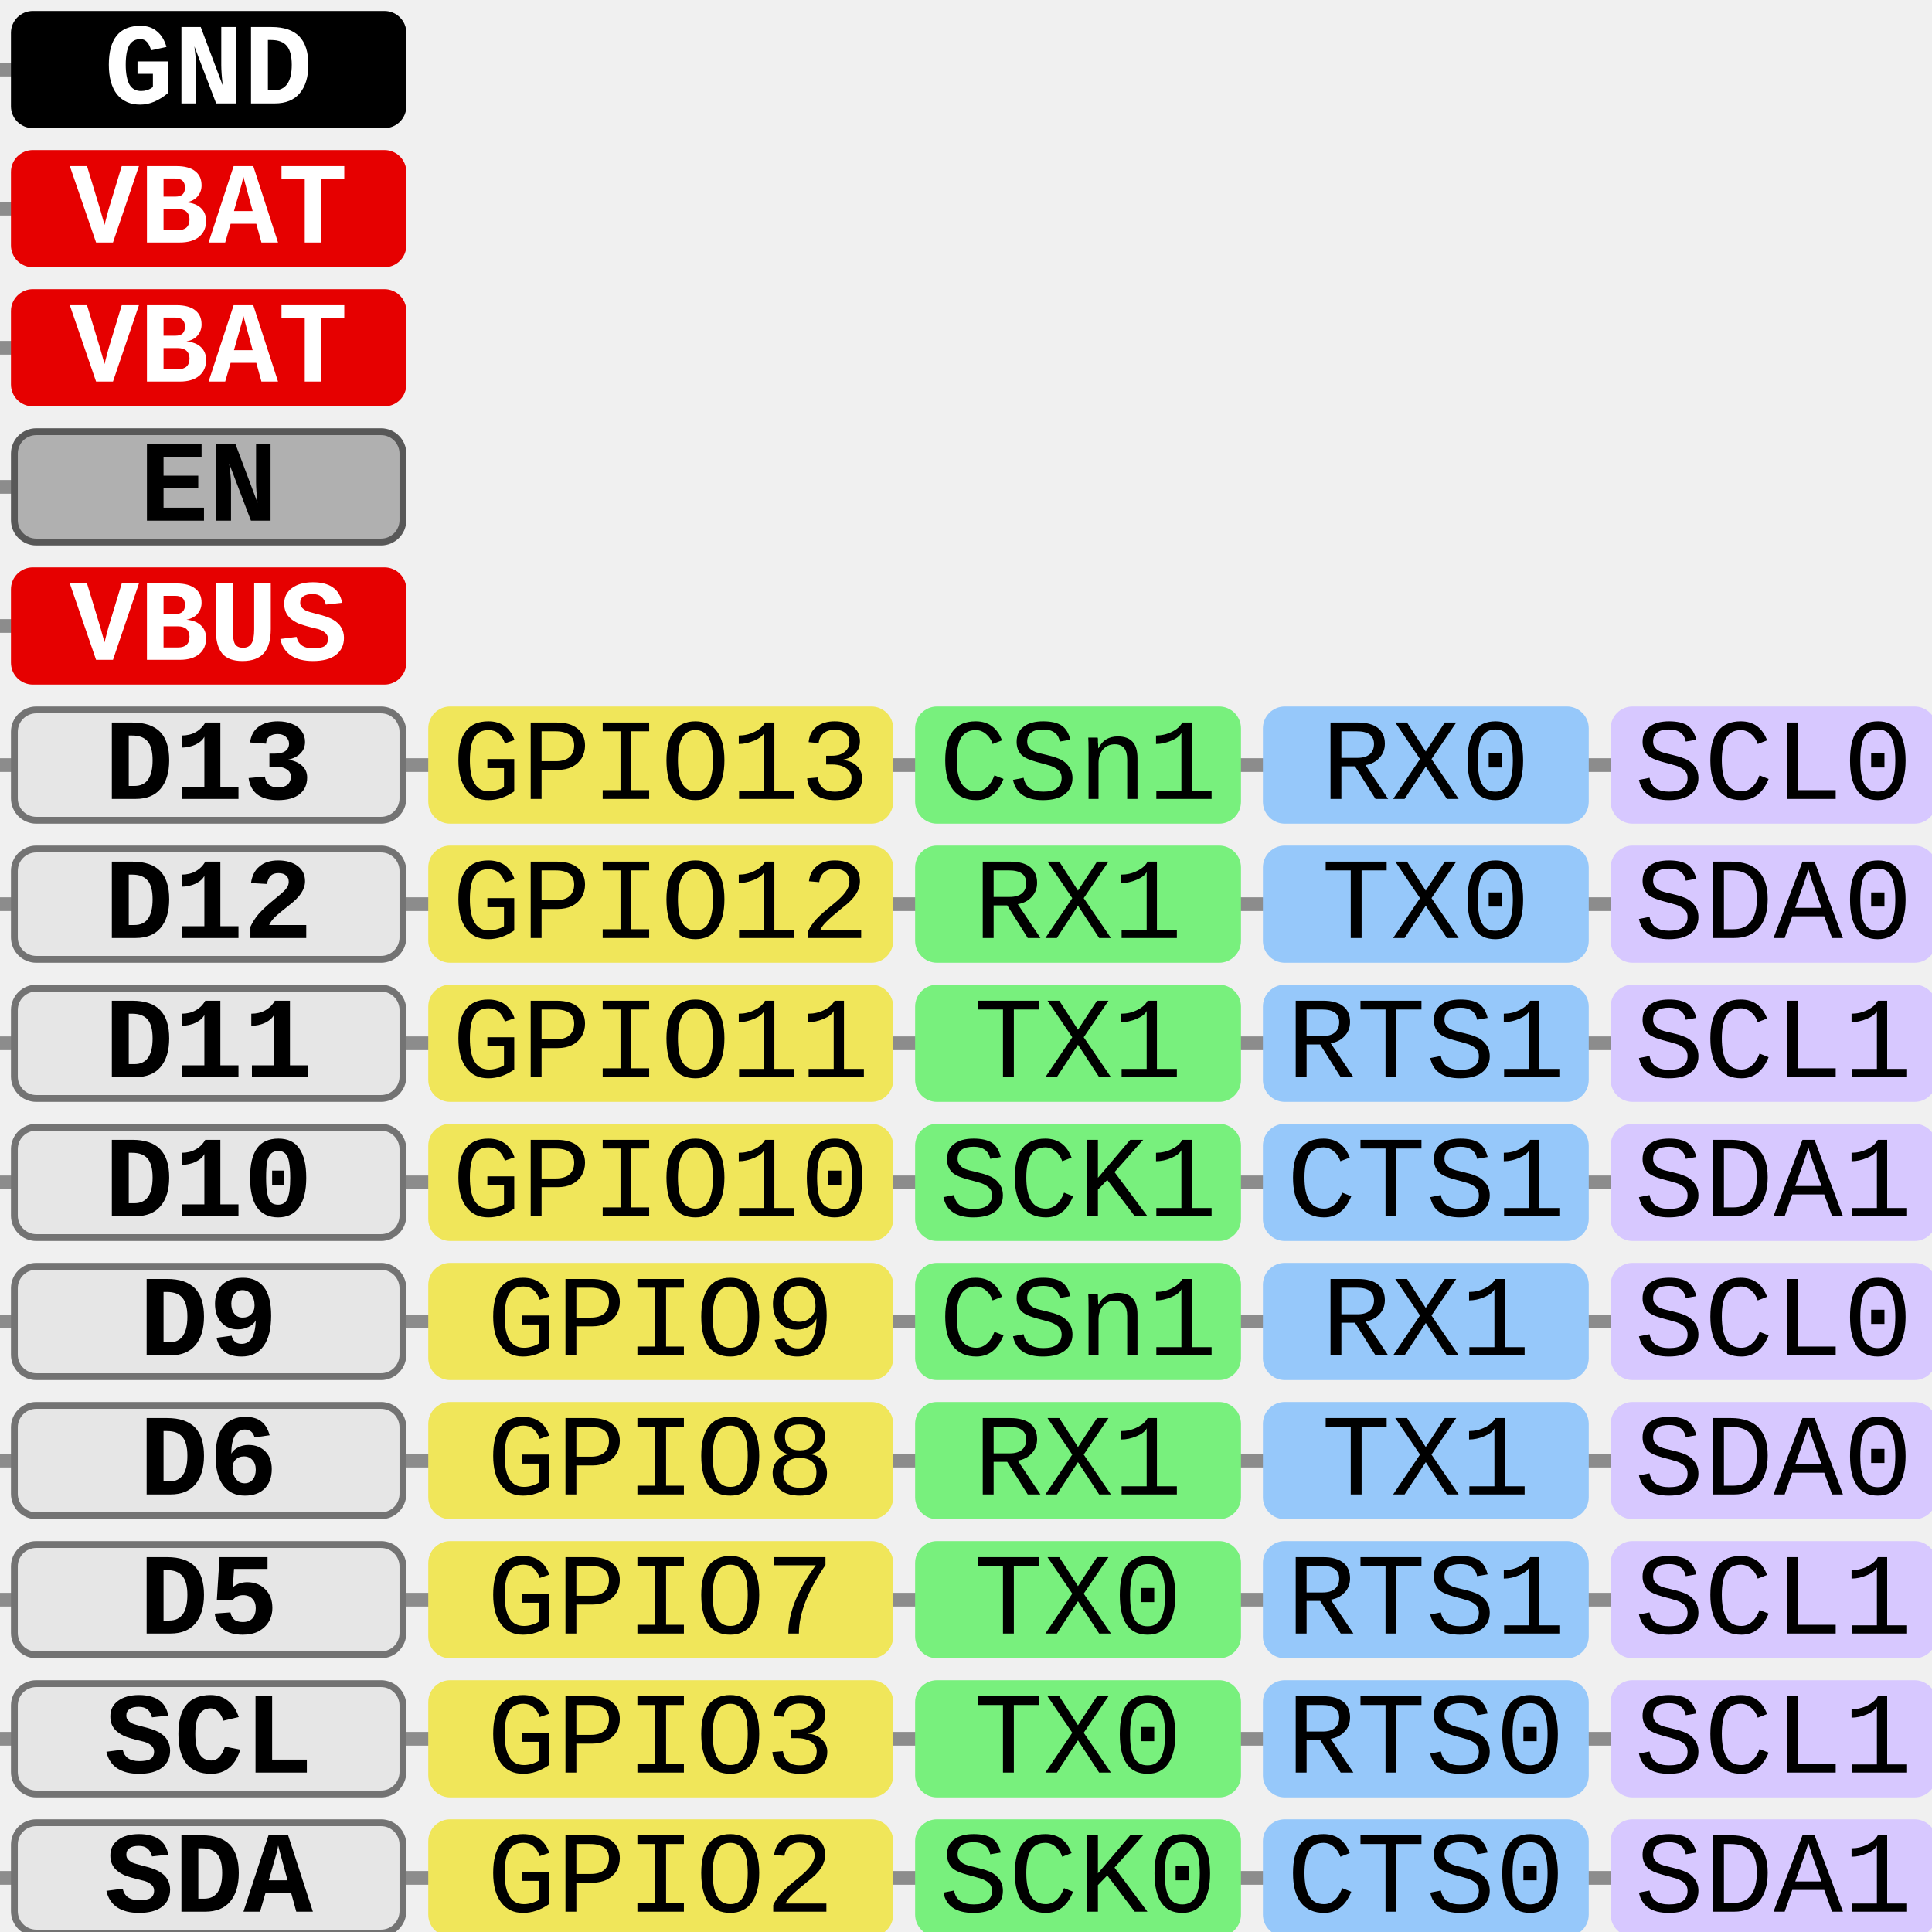
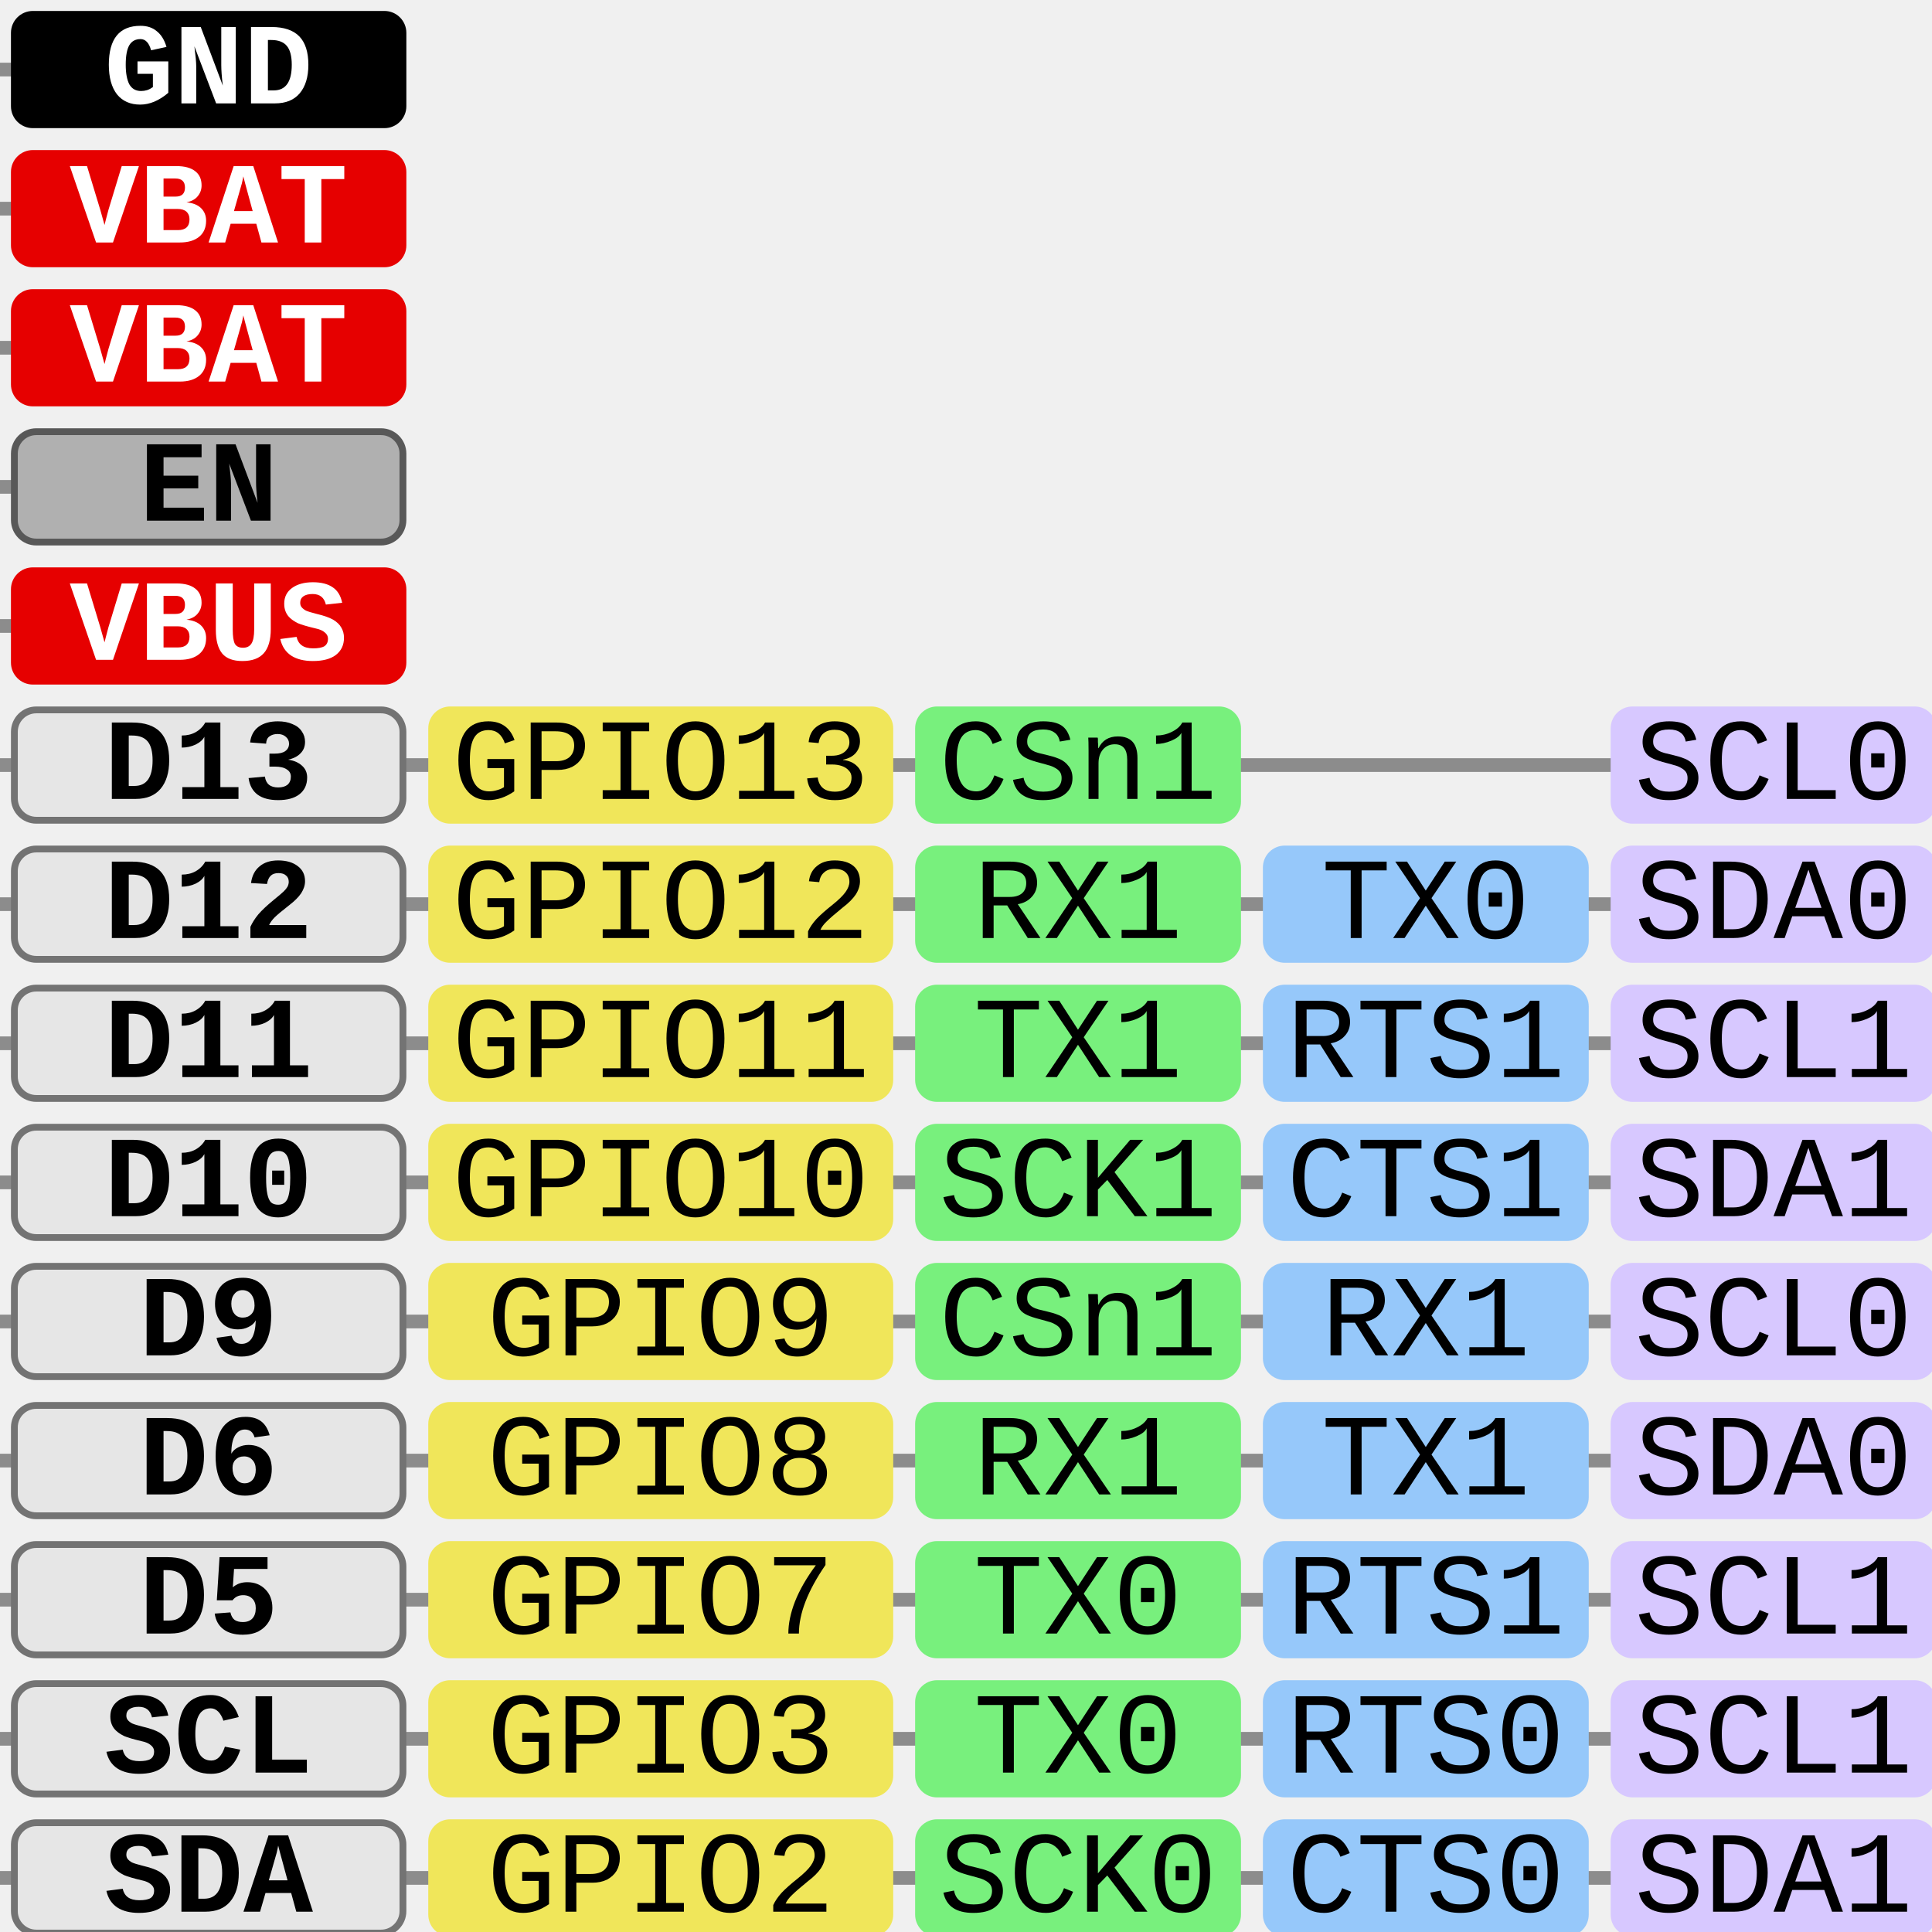
<svg xmlns="http://www.w3.org/2000/svg" baseProfile="tiny" height="100" version="1.2" width="100">
  <defs />
  <line stroke="#8C8C8C" stroke-linecap="round" stroke-width="0.709" x1="-4" x2="10.8" y1="3.6" y2="3.6" />
  <line stroke="#8C8C8C" stroke-linecap="round" stroke-width="0.709" x1="-4" x2="10.8" y1="10.8" y2="10.8" />
  <line stroke="#8C8C8C" stroke-linecap="round" stroke-width="0.709" x1="-4" x2="10.8" y1="18.0" y2="18.0" />
  <line stroke="#8C8C8C" stroke-linecap="round" stroke-width="0.709" x1="-4" x2="10.8" y1="25.2" y2="25.2" />
  <line stroke="#8C8C8C" stroke-linecap="round" stroke-width="0.709" x1="-4" x2="10.8" y1="32.4" y2="32.4" />
-   <line stroke="#8C8C8C" stroke-linecap="round" stroke-width="0.709" x1="-4" x2="111.6" y1="39.6" y2="39.6" />
-   <line stroke="#8C8C8C" stroke-linecap="round" stroke-width="0.709" x1="-4" x2="111.6" y1="46.8" y2="46.8" />
-   <line stroke="#8C8C8C" stroke-linecap="round" stroke-width="0.709" x1="-4" x2="111.6" y1="54.0" y2="54.0" />
-   <line stroke="#8C8C8C" stroke-linecap="round" stroke-width="0.709" x1="-4" x2="111.6" y1="61.2" y2="61.2" />
-   <line stroke="#8C8C8C" stroke-linecap="round" stroke-width="0.709" x1="-4" x2="111.6" y1="68.4" y2="68.4" />
-   <line stroke="#8C8C8C" stroke-linecap="round" stroke-width="0.709" x1="-4" x2="111.6" y1="75.6" y2="75.6" />
-   <line stroke="#8C8C8C" stroke-linecap="round" stroke-width="0.709" x1="-4" x2="111.6" y1="82.8" y2="82.8" />
-   <line stroke="#8C8C8C" stroke-linecap="round" stroke-width="0.709" x1="-4" x2="111.6" y1="90.0" y2="90.0" />
-   <line stroke="#8C8C8C" stroke-linecap="round" stroke-width="0.709" x1="-4" x2="111.6" y1="97.2" y2="97.2" />
+   <line stroke="#8C8C8C" stroke-linecap="round" stroke-width="0.709" x1="-4" x2="109.8" y1="39.6" y2="39.6" />
+   <line stroke="#8C8C8C" stroke-linecap="round" stroke-width="0.709" x1="-4" x2="109.8" y1="46.8" y2="46.8" />
+   <line stroke="#8C8C8C" stroke-linecap="round" stroke-width="0.709" x1="-4" x2="109.8" y1="54.0" y2="54.0" />
+   <line stroke="#8C8C8C" stroke-linecap="round" stroke-width="0.709" x1="-4" x2="109.8" y1="61.2" y2="61.2" />
+   <line stroke="#8C8C8C" stroke-linecap="round" stroke-width="0.709" x1="-4" x2="109.8" y1="68.4" y2="68.4" />
+   <line stroke="#8C8C8C" stroke-linecap="round" stroke-width="0.709" x1="-4" x2="109.8" y1="75.6" y2="75.6" />
+   <line stroke="#8C8C8C" stroke-linecap="round" stroke-width="0.709" x1="-4" x2="109.8" y1="82.8" y2="82.8" />
+   <line stroke="#8C8C8C" stroke-linecap="round" stroke-width="0.709" x1="-4" x2="109.8" y1="90.0" y2="90.0" />
+   <line stroke="#8C8C8C" stroke-linecap="round" stroke-width="0.709" x1="-4" x2="109.8" y1="97.2" y2="97.2" />
  <line stroke="#8C8C8C" stroke-linecap="round" stroke-width="0.709" x1="25.6" x2="10.8" y1="111.6" y2="111.6" />
  <line stroke="#8C8C8C" stroke-linecap="round" stroke-width="0.709" x1="25.6" x2="10.8" y1="118.8" y2="118.8" />
  <line stroke="#8C8C8C" stroke-linecap="round" stroke-width="0.709" x1="25.6" x2="10.8" y1="126.0" y2="126.0" />
  <line stroke="#8C8C8C" stroke-linecap="round" stroke-width="0.709" x1="25.6" x2="10.8" y1="133.2" y2="133.2" />
  <line stroke="#8C8C8C" stroke-linecap="round" stroke-width="0.709" x1="25.6" x2="-109.8" y1="140.4" y2="140.4" />
-   <line stroke="#8C8C8C" stroke-linecap="round" stroke-width="0.709" x1="25.6" x2="-109.8" y1="147.6" y2="147.6" />
+   <line stroke="#8C8C8C" stroke-linecap="round" stroke-width="0.709" x1="25.6" x2="-91.8" y1="147.6" y2="147.6" />
  <line stroke="#8C8C8C" stroke-linecap="round" stroke-width="0.709" x1="25.6" x2="-109.8" y1="154.8" y2="154.8" />
  <line stroke="#8C8C8C" stroke-linecap="round" stroke-width="0.709" x1="25.6" x2="-109.8" y1="162.0" y2="162.0" />
-   <line stroke="#8C8C8C" stroke-linecap="round" stroke-width="0.709" x1="25.6" x2="-90.0" y1="169.2" y2="169.2" />
-   <line stroke="#8C8C8C" stroke-linecap="round" stroke-width="0.709" x1="25.6" x2="-90.0" y1="176.4" y2="176.4" />
-   <line stroke="#8C8C8C" stroke-linecap="round" stroke-width="0.709" x1="25.6" x2="-90.0" y1="183.6" y2="183.6" />
-   <line stroke="#8C8C8C" stroke-linecap="round" stroke-width="0.709" x1="25.6" x2="-90.0" y1="190.8" y2="190.8" />
-   <line stroke="#8C8C8C" stroke-linecap="round" stroke-width="0.709" x1="25.6" x2="-90.0" y1="198.0" y2="198.0" />
-   <line stroke="#8C8C8C" stroke-linecap="round" stroke-width="0.709" x1="25.6" x2="-90.0" y1="205.2" y2="205.2" />
-   <line stroke="#8C8C8C" stroke-linecap="round" stroke-width="0.709" x1="25.6" x2="-90.0" y1="212.4" y2="212.4" />
-   <line stroke="#8C8C8C" stroke-linecap="round" stroke-width="0.709" x1="25.6" x2="-90.0" y1="219.6" y2="219.6" />
+   <line stroke="#8C8C8C" stroke-linecap="round" stroke-width="0.709" x1="25.6" x2="-91.8" y1="169.2" y2="169.2" />
+   <line stroke="#8C8C8C" stroke-linecap="round" stroke-width="0.709" x1="25.6" x2="-91.8" y1="176.4" y2="176.4" />
+   <line stroke="#8C8C8C" stroke-linecap="round" stroke-width="0.709" x1="25.6" x2="-91.8" y1="183.6" y2="183.6" />
+   <line stroke="#8C8C8C" stroke-linecap="round" stroke-width="0.709" x1="25.6" x2="-91.8" y1="190.8" y2="190.8" />
+   <line stroke="#8C8C8C" stroke-linecap="round" stroke-width="0.709" x1="25.6" x2="-91.8" y1="198.0" y2="198.0" />
+   <line stroke="#8C8C8C" stroke-linecap="round" stroke-width="0.709" x1="25.6" x2="-91.8" y1="205.2" y2="205.2" />
+   <line stroke="#8C8C8C" stroke-linecap="round" stroke-width="0.709" x1="25.6" x2="-91.8" y1="212.4" y2="212.4" />
+   <line stroke="#8C8C8C" stroke-linecap="round" stroke-width="0.709" x1="25.6" x2="-91.8" y1="219.6" y2="219.6" />
  <line stroke="#8C8C8C" stroke-linecap="round" stroke-width="0.709" x1="-4" x2="10.8" y1="248.4" y2="248.4" />
-   <line stroke="#8C8C8C" stroke-linecap="round" stroke-width="0.709" x1="-4" x2="111.6" y1="255.6" y2="255.6" />
-   <line stroke="#8C8C8C" stroke-linecap="round" stroke-width="0.709" x1="-4" x2="111.6" y1="262.8" y2="262.8" />
+   <line stroke="#8C8C8C" stroke-linecap="round" stroke-width="0.709" x1="-4" x2="109.8" y1="255.6" y2="255.6" />
+   <line stroke="#8C8C8C" stroke-linecap="round" stroke-width="0.709" x1="-4" x2="109.8" y1="262.8" y2="262.8" />
  <line stroke="#8C8C8C" stroke-linecap="round" stroke-width="0.709" x1="-4" x2="10.8" y1="270.0" y2="270.0" />
  <rect fill="#000000" height="6.066" rx="1.134" ry="1.134" width="20.466" x="0.567" y="0.567" />
  <text fill="white" font-family="Courier New" font-size="6" font-weight="bold" text-anchor="middle" x="10.8" y="5.35">GND</text>
  <rect fill="#E60000" height="6.066" rx="1.134" ry="1.134" width="20.466" x="0.567" y="7.767" />
  <text fill="white" font-family="Courier New" font-size="6" font-weight="bold" text-anchor="middle" x="10.8" y="12.55">VBAT</text>
  <rect fill="#E60000" height="6.066" rx="1.134" ry="1.134" width="20.466" x="0.567" y="14.967" />
  <text fill="white" font-family="Courier New" font-size="6" font-weight="bold" text-anchor="middle" x="10.8" y="19.75">VBAT</text>
  <rect fill="#B0B0B0" height="5.712" rx="1.134" ry="1.134" stroke="#585858" stroke-width="0.354" width="20.112" x="0.744" y="22.344" />
  <text fill="black" font-family="Courier New" font-size="6" font-weight="bold" text-anchor="middle" x="10.8" y="26.95">EN</text>
  <rect fill="#E60000" height="6.066" rx="1.134" ry="1.134" width="20.466" x="0.567" y="29.367" />
  <text fill="white" font-family="Courier New" font-size="6" font-weight="bold" text-anchor="middle" x="10.8" y="34.15">VBUS</text>
  <rect fill="#E6E6E6" height="5.712" rx="1.134" ry="1.134" stroke="#737373" stroke-width="0.354" width="20.112" x="0.744" y="36.744" />
  <text fill="black" font-family="Courier New" font-size="6" font-weight="bold" text-anchor="middle" x="10.8" y="41.35">D13</text>
  <rect fill="#F0E65A" height="6.066" rx="1.134" ry="1.134" width="24.066" x="22.167" y="36.567" />
  <text fill="black" font-family="Courier New" font-size="6" font-weight="normal" text-anchor="middle" x="34.2" y="41.35">GPIO13</text>
  <rect fill="#78F07D" height="6.066" rx="1.134" ry="1.134" width="16.866" x="47.367" y="36.567" />
  <text fill="black" font-family="Courier New" font-size="6" font-weight="normal" text-anchor="middle" x="55.8" y="41.35">CSn1</text>
-   <rect fill="#96C8FA" height="6.066" rx="1.134" ry="1.134" width="16.866" x="65.367" y="36.567" />
-   <text fill="black" font-family="Courier New" font-size="6" font-weight="normal" text-anchor="middle" x="73.8" y="41.35">RX0</text>
  <rect fill="#D7C8FF" height="6.066" rx="1.134" ry="1.134" width="16.866" x="83.367" y="36.567" />
  <text fill="black" font-family="Courier New" font-size="6" font-weight="normal" text-anchor="middle" x="91.8" y="41.35">SCL0</text>
  <rect fill="#FAB4BE" height="6.066" rx="1.134" ry="1.134" width="20.466" x="101.367" y="36.567" />
  <text fill="black" font-family="Courier New" font-size="6" font-weight="normal" text-anchor="middle" x="111.6" y="41.35">PWM6B</text>
  <rect fill="#E6E6E6" height="5.712" rx="1.134" ry="1.134" stroke="#737373" stroke-width="0.354" width="20.112" x="0.744" y="43.944" />
  <text fill="black" font-family="Courier New" font-size="6" font-weight="bold" text-anchor="middle" x="10.8" y="48.55">D12</text>
  <rect fill="#F0E65A" height="6.066" rx="1.134" ry="1.134" width="24.066" x="22.167" y="43.767" />
  <text fill="black" font-family="Courier New" font-size="6" font-weight="normal" text-anchor="middle" x="34.2" y="48.55">GPIO12</text>
  <rect fill="#78F07D" height="6.066" rx="1.134" ry="1.134" width="16.866" x="47.367" y="43.767" />
  <text fill="black" font-family="Courier New" font-size="6" font-weight="normal" text-anchor="middle" x="55.8" y="48.55">RX1</text>
  <rect fill="#96C8FA" height="6.066" rx="1.134" ry="1.134" width="16.866" x="65.367" y="43.767" />
  <text fill="black" font-family="Courier New" font-size="6" font-weight="normal" text-anchor="middle" x="73.8" y="48.55">TX0</text>
  <rect fill="#D7C8FF" height="6.066" rx="1.134" ry="1.134" width="16.866" x="83.367" y="43.767" />
  <text fill="black" font-family="Courier New" font-size="6" font-weight="normal" text-anchor="middle" x="91.8" y="48.55">SDA0</text>
  <rect fill="#FAB4BE" height="6.066" rx="1.134" ry="1.134" width="20.466" x="101.367" y="43.767" />
  <text fill="black" font-family="Courier New" font-size="6" font-weight="normal" text-anchor="middle" x="111.6" y="48.55">PWM6A</text>
  <rect fill="#E6E6E6" height="5.712" rx="1.134" ry="1.134" stroke="#737373" stroke-width="0.354" width="20.112" x="0.744" y="51.144" />
  <text fill="black" font-family="Courier New" font-size="6" font-weight="bold" text-anchor="middle" x="10.8" y="55.75">D11</text>
  <rect fill="#F0E65A" height="6.066" rx="1.134" ry="1.134" width="24.066" x="22.167" y="50.967" />
  <text fill="black" font-family="Courier New" font-size="6" font-weight="normal" text-anchor="middle" x="34.2" y="55.75">GPIO11</text>
  <rect fill="#78F07D" height="6.066" rx="1.134" ry="1.134" width="16.866" x="47.367" y="50.967" />
  <text fill="black" font-family="Courier New" font-size="6" font-weight="normal" text-anchor="middle" x="55.8" y="55.75">TX1</text>
  <rect fill="#96C8FA" height="6.066" rx="1.134" ry="1.134" width="16.866" x="65.367" y="50.967" />
  <text fill="black" font-family="Courier New" font-size="6" font-weight="normal" text-anchor="middle" x="73.8" y="55.75">RTS1</text>
  <rect fill="#D7C8FF" height="6.066" rx="1.134" ry="1.134" width="16.866" x="83.367" y="50.967" />
  <text fill="black" font-family="Courier New" font-size="6" font-weight="normal" text-anchor="middle" x="91.8" y="55.75">SCL1</text>
  <rect fill="#FAB4BE" height="6.066" rx="1.134" ry="1.134" width="20.466" x="101.367" y="50.967" />
  <text fill="black" font-family="Courier New" font-size="6" font-weight="normal" text-anchor="middle" x="111.6" y="55.75">PWM5B</text>
  <rect fill="#E6E6E6" height="5.712" rx="1.134" ry="1.134" stroke="#737373" stroke-width="0.354" width="20.112" x="0.744" y="58.344" />
  <text fill="black" font-family="Courier New" font-size="6" font-weight="bold" text-anchor="middle" x="10.8" y="62.95">D10</text>
  <rect fill="#F0E65A" height="6.066" rx="1.134" ry="1.134" width="24.066" x="22.167" y="58.167" />
  <text fill="black" font-family="Courier New" font-size="6" font-weight="normal" text-anchor="middle" x="34.2" y="62.95">GPIO10</text>
  <rect fill="#78F07D" height="6.066" rx="1.134" ry="1.134" width="16.866" x="47.367" y="58.167" />
  <text fill="black" font-family="Courier New" font-size="6" font-weight="normal" text-anchor="middle" x="55.8" y="62.95">SCK1</text>
  <rect fill="#96C8FA" height="6.066" rx="1.134" ry="1.134" width="16.866" x="65.367" y="58.167" />
  <text fill="black" font-family="Courier New" font-size="6" font-weight="normal" text-anchor="middle" x="73.8" y="62.95">CTS1</text>
  <rect fill="#D7C8FF" height="6.066" rx="1.134" ry="1.134" width="16.866" x="83.367" y="58.167" />
  <text fill="black" font-family="Courier New" font-size="6" font-weight="normal" text-anchor="middle" x="91.8" y="62.95">SDA1</text>
  <rect fill="#FAB4BE" height="6.066" rx="1.134" ry="1.134" width="20.466" x="101.367" y="58.167" />
  <text fill="black" font-family="Courier New" font-size="6" font-weight="normal" text-anchor="middle" x="111.6" y="62.95">PWM5A</text>
  <rect fill="#E6E6E6" height="5.712" rx="1.134" ry="1.134" stroke="#737373" stroke-width="0.354" width="20.112" x="0.744" y="65.544" />
  <text fill="black" font-family="Courier New" font-size="6" font-weight="bold" text-anchor="middle" x="10.8" y="70.15">D9</text>
  <rect fill="#F0E65A" height="6.066" rx="1.134" ry="1.134" width="24.066" x="22.167" y="65.367" />
  <text fill="black" font-family="Courier New" font-size="6" font-weight="normal" text-anchor="middle" x="34.2" y="70.15">GPIO9</text>
  <rect fill="#78F07D" height="6.066" rx="1.134" ry="1.134" width="16.866" x="47.367" y="65.367" />
  <text fill="black" font-family="Courier New" font-size="6" font-weight="normal" text-anchor="middle" x="55.8" y="70.15">CSn1</text>
  <rect fill="#96C8FA" height="6.066" rx="1.134" ry="1.134" width="16.866" x="65.367" y="65.367" />
  <text fill="black" font-family="Courier New" font-size="6" font-weight="normal" text-anchor="middle" x="73.8" y="70.15">RX1</text>
  <rect fill="#D7C8FF" height="6.066" rx="1.134" ry="1.134" width="16.866" x="83.367" y="65.367" />
  <text fill="black" font-family="Courier New" font-size="6" font-weight="normal" text-anchor="middle" x="91.8" y="70.15">SCL0</text>
  <rect fill="#FAB4BE" height="6.066" rx="1.134" ry="1.134" width="20.466" x="101.367" y="65.367" />
  <text fill="black" font-family="Courier New" font-size="6" font-weight="normal" text-anchor="middle" x="111.6" y="70.15">PWM4B</text>
  <rect fill="#E6E6E6" height="5.712" rx="1.134" ry="1.134" stroke="#737373" stroke-width="0.354" width="20.112" x="0.744" y="72.744" />
  <text fill="black" font-family="Courier New" font-size="6" font-weight="bold" text-anchor="middle" x="10.8" y="77.35">D6</text>
  <rect fill="#F0E65A" height="6.066" rx="1.134" ry="1.134" width="24.066" x="22.167" y="72.567" />
  <text fill="black" font-family="Courier New" font-size="6" font-weight="normal" text-anchor="middle" x="34.2" y="77.35">GPIO8</text>
  <rect fill="#78F07D" height="6.066" rx="1.134" ry="1.134" width="16.866" x="47.367" y="72.567" />
  <text fill="black" font-family="Courier New" font-size="6" font-weight="normal" text-anchor="middle" x="55.8" y="77.35">RX1</text>
  <rect fill="#96C8FA" height="6.066" rx="1.134" ry="1.134" width="16.866" x="65.367" y="72.567" />
  <text fill="black" font-family="Courier New" font-size="6" font-weight="normal" text-anchor="middle" x="73.8" y="77.35">TX1</text>
  <rect fill="#D7C8FF" height="6.066" rx="1.134" ry="1.134" width="16.866" x="83.367" y="72.567" />
  <text fill="black" font-family="Courier New" font-size="6" font-weight="normal" text-anchor="middle" x="91.8" y="77.35">SDA0</text>
  <rect fill="#FAB4BE" height="6.066" rx="1.134" ry="1.134" width="20.466" x="101.367" y="72.567" />
  <text fill="black" font-family="Courier New" font-size="6" font-weight="normal" text-anchor="middle" x="111.6" y="77.35">PWM4A</text>
  <rect fill="#E6E6E6" height="5.712" rx="1.134" ry="1.134" stroke="#737373" stroke-width="0.354" width="20.112" x="0.744" y="79.944" />
  <text fill="black" font-family="Courier New" font-size="6" font-weight="bold" text-anchor="middle" x="10.8" y="84.55">D5</text>
  <rect fill="#F0E65A" height="6.066" rx="1.134" ry="1.134" width="24.066" x="22.167" y="79.767" />
  <text fill="black" font-family="Courier New" font-size="6" font-weight="normal" text-anchor="middle" x="34.2" y="84.55">GPIO7</text>
  <rect fill="#78F07D" height="6.066" rx="1.134" ry="1.134" width="16.866" x="47.367" y="79.767" />
  <text fill="black" font-family="Courier New" font-size="6" font-weight="normal" text-anchor="middle" x="55.8" y="84.55">TX0</text>
  <rect fill="#96C8FA" height="6.066" rx="1.134" ry="1.134" width="16.866" x="65.367" y="79.767" />
  <text fill="black" font-family="Courier New" font-size="6" font-weight="normal" text-anchor="middle" x="73.8" y="84.55">RTS1</text>
  <rect fill="#D7C8FF" height="6.066" rx="1.134" ry="1.134" width="16.866" x="83.367" y="79.767" />
  <text fill="black" font-family="Courier New" font-size="6" font-weight="normal" text-anchor="middle" x="91.8" y="84.55">SCL1</text>
  <rect fill="#FAB4BE" height="6.066" rx="1.134" ry="1.134" width="20.466" x="101.367" y="79.767" />
  <text fill="black" font-family="Courier New" font-size="6" font-weight="normal" text-anchor="middle" x="111.6" y="84.55">PWM3B</text>
  <rect fill="#E6E6E6" height="5.712" rx="1.134" ry="1.134" stroke="#737373" stroke-width="0.354" width="20.112" x="0.744" y="87.144" />
  <text fill="black" font-family="Courier New" font-size="6" font-weight="bold" text-anchor="middle" x="10.8" y="91.75">SCL</text>
  <rect fill="#F0E65A" height="6.066" rx="1.134" ry="1.134" width="24.066" x="22.167" y="86.967" />
  <text fill="black" font-family="Courier New" font-size="6" font-weight="normal" text-anchor="middle" x="34.2" y="91.75">GPIO3</text>
  <rect fill="#78F07D" height="6.066" rx="1.134" ry="1.134" width="16.866" x="47.367" y="86.967" />
  <text fill="black" font-family="Courier New" font-size="6" font-weight="normal" text-anchor="middle" x="55.8" y="91.75">TX0</text>
  <rect fill="#96C8FA" height="6.066" rx="1.134" ry="1.134" width="16.866" x="65.367" y="86.967" />
  <text fill="black" font-family="Courier New" font-size="6" font-weight="normal" text-anchor="middle" x="73.8" y="91.75">RTS0</text>
  <rect fill="#D7C8FF" height="6.066" rx="1.134" ry="1.134" width="16.866" x="83.367" y="86.967" />
  <text fill="black" font-family="Courier New" font-size="6" font-weight="normal" text-anchor="middle" x="91.8" y="91.75">SCL1</text>
  <rect fill="#FAB4BE" height="6.066" rx="1.134" ry="1.134" width="20.466" x="101.367" y="86.967" />
  <text fill="black" font-family="Courier New" font-size="6" font-weight="normal" text-anchor="middle" x="111.6" y="91.75">PWM1B</text>
  <rect fill="#E6E6E6" height="5.712" rx="1.134" ry="1.134" stroke="#737373" stroke-width="0.354" width="20.112" x="0.744" y="94.344" />
  <text fill="black" font-family="Courier New" font-size="6" font-weight="bold" text-anchor="middle" x="10.8" y="98.95">SDA</text>
  <rect fill="#F0E65A" height="6.066" rx="1.134" ry="1.134" width="24.066" x="22.167" y="94.167" />
  <text fill="black" font-family="Courier New" font-size="6" font-weight="normal" text-anchor="middle" x="34.2" y="98.95">GPIO2</text>
  <rect fill="#78F07D" height="6.066" rx="1.134" ry="1.134" width="16.866" x="47.367" y="94.167" />
  <text fill="black" font-family="Courier New" font-size="6" font-weight="normal" text-anchor="middle" x="55.8" y="98.95">SCK0</text>
  <rect fill="#96C8FA" height="6.066" rx="1.134" ry="1.134" width="16.866" x="65.367" y="94.167" />
  <text fill="black" font-family="Courier New" font-size="6" font-weight="normal" text-anchor="middle" x="73.8" y="98.95">CTS0</text>
  <rect fill="#D7C8FF" height="6.066" rx="1.134" ry="1.134" width="16.866" x="83.367" y="94.167" />
  <text fill="black" font-family="Courier New" font-size="6" font-weight="normal" text-anchor="middle" x="91.8" y="98.95">SDA1</text>
  <rect fill="#FAB4BE" height="6.066" rx="1.134" ry="1.134" width="20.466" x="101.367" y="94.167" />
  <text fill="black" font-family="Courier New" font-size="6" font-weight="normal" text-anchor="middle" x="111.6" y="98.95">PWM1A</text>
  <rect fill="#B0B0B0" height="5.712" rx="1.134" ry="1.134" stroke="#585858" stroke-width="0.354" width="20.112" x="0.744" y="108.744" />
  <text fill="black" font-family="Courier New" font-size="6" font-weight="bold" text-anchor="middle" x="10.8" y="113.35">RESET</text>
  <rect fill="#E60000" height="6.066" rx="1.134" ry="1.134" width="20.466" x="0.567" y="115.767" />
  <text fill="white" font-family="Courier New" font-size="6" font-weight="bold" text-anchor="middle" x="10.8" y="120.55">3.3V</text>
  <rect fill="#E60000" height="6.066" rx="1.134" ry="1.134" width="20.466" x="0.567" y="122.967" />
  <text fill="white" font-family="Courier New" font-size="6" font-weight="bold" text-anchor="middle" x="10.8" y="127.75">3.3V</text>
  <rect fill="#000000" height="6.066" rx="1.134" ry="1.134" width="20.466" x="0.567" y="130.167" />
  <text fill="white" font-family="Courier New" font-size="6" font-weight="bold" text-anchor="middle" x="10.8" y="134.95">GND</text>
  <rect fill="#E6E6E6" height="5.712" rx="1.134" ry="1.134" stroke="#737373" stroke-width="0.354" width="20.112" x="0.744" y="137.544" />
  <text fill="black" font-family="Courier New" font-size="6" font-weight="bold" text-anchor="middle" x="10.8" y="142.15">A0</text>
  <rect fill="#F0E65A" height="6.066" rx="1.134" ry="1.134" width="24.066" x="-24.633" y="137.367" />
  <text fill="black" font-family="Courier New" font-size="6" font-weight="normal" text-anchor="middle" x="-12.6" y="142.15">GPIO26</text>
  <rect fill="#78F07D" height="6.066" rx="1.134" ry="1.134" width="16.866" x="-42.633" y="137.367" />
  <text fill="black" font-family="Courier New" font-size="6" font-weight="normal" text-anchor="middle" x="-34.2" y="142.15">SCK1</text>
  <rect fill="#96C8FA" height="6.066" rx="1.134" ry="1.134" width="16.866" x="-60.633" y="137.367" />
  <text fill="black" font-family="Courier New" font-size="6" font-weight="normal" text-anchor="middle" x="-52.2" y="142.15">CTS1</text>
  <rect fill="#D7C8FF" height="6.066" rx="1.134" ry="1.134" width="16.866" x="-78.633" y="137.367" />
  <text fill="black" font-family="Courier New" font-size="6" font-weight="normal" text-anchor="middle" x="-70.2" y="142.15">SDA1</text>
  <rect fill="#FAB4BE" height="6.066" rx="1.134" ry="1.134" width="20.466" x="-100.233" y="137.367" />
  <text fill="black" font-family="Courier New" font-size="6" font-weight="normal" text-anchor="middle" x="-90" y="142.15">PWM5A</text>
  <rect fill="#FFB95A" height="6.066" rx="1.134" ry="1.134" width="16.866" x="-118.233" y="137.367" />
  <text fill="black" font-family="Courier New" font-size="6" font-weight="normal" text-anchor="middle" x="-109.8" y="142.15">ADC0</text>
  <rect fill="#E6E6E6" height="5.712" rx="1.134" ry="1.134" stroke="#737373" stroke-width="0.354" width="20.112" x="0.744" y="144.744" />
  <text fill="black" font-family="Courier New" font-size="6" font-weight="bold" text-anchor="middle" x="10.8" y="149.35">A1</text>
  <rect fill="#F0E65A" height="6.066" rx="1.134" ry="1.134" width="24.066" x="-24.633" y="144.567" />
  <text fill="black" font-family="Courier New" font-size="6" font-weight="normal" text-anchor="middle" x="-12.6" y="149.35">GPIO27</text>
  <rect fill="#78F07D" height="6.066" rx="1.134" ry="1.134" width="16.866" x="-42.633" y="144.567" />
  <text fill="black" font-family="Courier New" font-size="6" font-weight="normal" text-anchor="middle" x="-34.2" y="149.35">TX1</text>
  <rect fill="#96C8FA" height="6.066" rx="1.134" ry="1.134" width="16.866" x="-60.633" y="144.567" />
  <text fill="black" font-family="Courier New" font-size="6" font-weight="normal" text-anchor="middle" x="-52.2" y="149.35">RTS1</text>
  <rect fill="#D7C8FF" height="6.066" rx="1.134" ry="1.134" width="16.866" x="-78.633" y="144.567" />
  <text fill="black" font-family="Courier New" font-size="6" font-weight="normal" text-anchor="middle" x="-70.2" y="149.35">SCL1</text>
  <rect fill="#FAB4BE" height="6.066" rx="1.134" ry="1.134" width="20.466" x="-100.233" y="144.567" />
  <text fill="black" font-family="Courier New" font-size="6" font-weight="normal" text-anchor="middle" x="-90" y="149.35">PWM5B</text>
-   <rect fill="#FFB95A" height="6.066" rx="1.134" ry="1.134" width="16.866" x="-118.233" y="144.567" />
-   <text fill="black" font-family="Courier New" font-size="6" font-weight="normal" text-anchor="middle" x="-109.8" y="149.35">ADC1</text>
  <rect fill="#E6E6E6" height="5.712" rx="1.134" ry="1.134" stroke="#737373" stroke-width="0.354" width="20.112" x="0.744" y="151.944" />
  <text fill="black" font-family="Courier New" font-size="6" font-weight="bold" text-anchor="middle" x="10.8" y="156.55">A2</text>
  <rect fill="#F0E65A" height="6.066" rx="1.134" ry="1.134" width="24.066" x="-24.633" y="151.767" />
  <text fill="black" font-family="Courier New" font-size="6" font-weight="normal" text-anchor="middle" x="-12.6" y="156.55">GPIO28</text>
  <rect fill="#78F07D" height="6.066" rx="1.134" ry="1.134" width="16.866" x="-42.633" y="151.767" />
  <text fill="black" font-family="Courier New" font-size="6" font-weight="normal" text-anchor="middle" x="-34.2" y="156.55">RX1</text>
  <rect fill="#96C8FA" height="6.066" rx="1.134" ry="1.134" width="16.866" x="-60.633" y="151.767" />
  <text fill="black" font-family="Courier New" font-size="6" font-weight="normal" text-anchor="middle" x="-52.2" y="156.55">TX0</text>
  <rect fill="#D7C8FF" height="6.066" rx="1.134" ry="1.134" width="16.866" x="-78.633" y="151.767" />
  <text fill="black" font-family="Courier New" font-size="6" font-weight="normal" text-anchor="middle" x="-70.2" y="156.55">SDA0</text>
-   <rect fill="#FAB4BE" height="6.066" rx="1.134" ry="1.134" width="20.466" x="-100.233" y="151.767" />
-   <text fill="black" font-family="Courier New" font-size="6" font-weight="normal" text-anchor="middle" x="-90" y="156.55">PWM6A</text>
  <rect fill="#FFB95A" height="6.066" rx="1.134" ry="1.134" width="16.866" x="-118.233" y="151.767" />
  <text fill="black" font-family="Courier New" font-size="6" font-weight="normal" text-anchor="middle" x="-109.8" y="156.55">ADC2</text>
  <rect fill="#E6E6E6" height="5.712" rx="1.134" ry="1.134" stroke="#737373" stroke-width="0.354" width="20.112" x="0.744" y="159.144" />
  <text fill="black" font-family="Courier New" font-size="6" font-weight="bold" text-anchor="middle" x="10.8" y="163.75">A3</text>
  <rect fill="#F0E65A" height="6.066" rx="1.134" ry="1.134" width="24.066" x="-24.633" y="158.967" />
  <text fill="black" font-family="Courier New" font-size="6" font-weight="normal" text-anchor="middle" x="-12.6" y="163.75">GPIO29</text>
  <rect fill="#78F07D" height="6.066" rx="1.134" ry="1.134" width="16.866" x="-42.633" y="158.967" />
  <text fill="black" font-family="Courier New" font-size="6" font-weight="normal" text-anchor="middle" x="-34.2" y="163.75">CSn1</text>
  <rect fill="#96C8FA" height="6.066" rx="1.134" ry="1.134" width="16.866" x="-60.633" y="158.967" />
  <text fill="black" font-family="Courier New" font-size="6" font-weight="normal" text-anchor="middle" x="-52.2" y="163.75">RX0</text>
  <rect fill="#D7C8FF" height="6.066" rx="1.134" ry="1.134" width="16.866" x="-78.633" y="158.967" />
  <text fill="black" font-family="Courier New" font-size="6" font-weight="normal" text-anchor="middle" x="-70.2" y="163.75">SCL0</text>
  <rect fill="#FAB4BE" height="6.066" rx="1.134" ry="1.134" width="20.466" x="-100.233" y="158.967" />
  <text fill="black" font-family="Courier New" font-size="6" font-weight="normal" text-anchor="middle" x="-90" y="163.75">PWM6B</text>
  <rect fill="#FFB95A" height="6.066" rx="1.134" ry="1.134" width="16.866" x="-118.233" y="158.967" />
  <text fill="black" font-family="Courier New" font-size="6" font-weight="normal" text-anchor="middle" x="-109.8" y="163.75">ADC3</text>
  <rect fill="#E6E6E6" height="5.712" rx="1.134" ry="1.134" stroke="#737373" stroke-width="0.354" width="20.112" x="0.744" y="166.344" />
  <text fill="black" font-family="Courier New" font-size="6" font-weight="bold" text-anchor="middle" x="10.8" y="170.95">D24</text>
  <rect fill="#F0E65A" height="6.066" rx="1.134" ry="1.134" width="24.066" x="-24.633" y="166.167" />
  <text fill="black" font-family="Courier New" font-size="6" font-weight="normal" text-anchor="middle" x="-12.6" y="170.95">GPIO24</text>
  <rect fill="#78F07D" height="6.066" rx="1.134" ry="1.134" width="16.866" x="-42.633" y="166.167" />
  <text fill="black" font-family="Courier New" font-size="6" font-weight="normal" text-anchor="middle" x="-34.2" y="170.95">RX1</text>
  <rect fill="#96C8FA" height="6.066" rx="1.134" ry="1.134" width="16.866" x="-60.633" y="166.167" />
  <text fill="black" font-family="Courier New" font-size="6" font-weight="normal" text-anchor="middle" x="-52.2" y="170.95">TX1</text>
  <rect fill="#D7C8FF" height="6.066" rx="1.134" ry="1.134" width="16.866" x="-78.633" y="166.167" />
  <text fill="black" font-family="Courier New" font-size="6" font-weight="normal" text-anchor="middle" x="-70.2" y="170.95">SDA0</text>
  <rect fill="#FAB4BE" height="6.066" rx="1.134" ry="1.134" width="20.466" x="-100.233" y="166.167" />
  <text fill="black" font-family="Courier New" font-size="6" font-weight="normal" text-anchor="middle" x="-90" y="170.95">PWM4A</text>
  <rect fill="#E6E6E6" height="5.712" rx="1.134" ry="1.134" stroke="#737373" stroke-width="0.354" width="20.112" x="0.744" y="173.544" />
  <text fill="black" font-family="Courier New" font-size="6" font-weight="bold" text-anchor="middle" x="10.8" y="178.15">D25</text>
  <rect fill="#F0E65A" height="6.066" rx="1.134" ry="1.134" width="24.066" x="-24.633" y="173.367" />
  <text fill="black" font-family="Courier New" font-size="6" font-weight="normal" text-anchor="middle" x="-12.6" y="178.15">GPIO25</text>
  <rect fill="#78F07D" height="6.066" rx="1.134" ry="1.134" width="16.866" x="-42.633" y="173.367" />
  <text fill="black" font-family="Courier New" font-size="6" font-weight="normal" text-anchor="middle" x="-34.2" y="178.15">CSn1</text>
  <rect fill="#96C8FA" height="6.066" rx="1.134" ry="1.134" width="16.866" x="-60.633" y="173.367" />
  <text fill="black" font-family="Courier New" font-size="6" font-weight="normal" text-anchor="middle" x="-52.2" y="178.15">RX1</text>
  <rect fill="#D7C8FF" height="6.066" rx="1.134" ry="1.134" width="16.866" x="-78.633" y="173.367" />
  <text fill="black" font-family="Courier New" font-size="6" font-weight="normal" text-anchor="middle" x="-70.2" y="178.15">SCL0</text>
  <rect fill="#FAB4BE" height="6.066" rx="1.134" ry="1.134" width="20.466" x="-100.233" y="173.367" />
  <text fill="black" font-family="Courier New" font-size="6" font-weight="normal" text-anchor="middle" x="-90" y="178.15">PWM4B</text>
  <rect fill="#E6E6E6" height="5.712" rx="1.134" ry="1.134" stroke="#737373" stroke-width="0.354" width="20.112" x="0.744" y="180.744" />
  <text fill="black" font-family="Courier New" font-size="6" font-weight="bold" text-anchor="middle" x="10.8" y="185.35">SCK</text>
  <rect fill="#F0E65A" height="6.066" rx="1.134" ry="1.134" width="24.066" x="-24.633" y="180.567" />
  <text fill="black" font-family="Courier New" font-size="6" font-weight="normal" text-anchor="middle" x="-12.6" y="185.35">GPIO18</text>
  <rect fill="#78F07D" height="6.066" rx="1.134" ry="1.134" width="16.866" x="-42.633" y="180.567" />
  <text fill="black" font-family="Courier New" font-size="6" font-weight="normal" text-anchor="middle" x="-34.2" y="185.35">SCK0</text>
  <rect fill="#96C8FA" height="6.066" rx="1.134" ry="1.134" width="16.866" x="-60.633" y="180.567" />
  <text fill="black" font-family="Courier New" font-size="6" font-weight="normal" text-anchor="middle" x="-52.2" y="185.35">CTS0</text>
  <rect fill="#D7C8FF" height="6.066" rx="1.134" ry="1.134" width="16.866" x="-78.633" y="180.567" />
  <text fill="black" font-family="Courier New" font-size="6" font-weight="normal" text-anchor="middle" x="-70.2" y="185.35">SDA1</text>
  <rect fill="#FAB4BE" height="6.066" rx="1.134" ry="1.134" width="20.466" x="-100.233" y="180.567" />
  <text fill="black" font-family="Courier New" font-size="6" font-weight="normal" text-anchor="middle" x="-90" y="185.35">PWM1A</text>
  <rect fill="#E6E6E6" height="5.712" rx="1.134" ry="1.134" stroke="#737373" stroke-width="0.354" width="20.112" x="0.744" y="187.944" />
  <text fill="black" font-family="Courier New" font-size="6" font-weight="bold" text-anchor="middle" x="10.8" y="192.55">MOSI</text>
  <rect fill="#F0E65A" height="6.066" rx="1.134" ry="1.134" width="24.066" x="-24.633" y="187.767" />
  <text fill="black" font-family="Courier New" font-size="6" font-weight="normal" text-anchor="middle" x="-12.6" y="192.55">GPIO19</text>
  <rect fill="#78F07D" height="6.066" rx="1.134" ry="1.134" width="16.866" x="-42.633" y="187.767" />
  <text fill="black" font-family="Courier New" font-size="6" font-weight="normal" text-anchor="middle" x="-34.2" y="192.55">TX0</text>
  <rect fill="#96C8FA" height="6.066" rx="1.134" ry="1.134" width="16.866" x="-60.633" y="187.767" />
  <text fill="black" font-family="Courier New" font-size="6" font-weight="normal" text-anchor="middle" x="-52.2" y="192.55">RTS0</text>
  <rect fill="#D7C8FF" height="6.066" rx="1.134" ry="1.134" width="16.866" x="-78.633" y="187.767" />
  <text fill="black" font-family="Courier New" font-size="6" font-weight="normal" text-anchor="middle" x="-70.2" y="192.55">SCL1</text>
  <rect fill="#FAB4BE" height="6.066" rx="1.134" ry="1.134" width="20.466" x="-100.233" y="187.767" />
  <text fill="black" font-family="Courier New" font-size="6" font-weight="normal" text-anchor="middle" x="-90" y="192.55">PWM1B</text>
  <rect fill="#E6E6E6" height="5.712" rx="1.134" ry="1.134" stroke="#737373" stroke-width="0.354" width="20.112" x="0.744" y="195.144" />
  <text fill="black" font-family="Courier New" font-size="6" font-weight="bold" text-anchor="middle" x="10.8" y="199.75">MISO</text>
  <rect fill="#F0E65A" height="6.066" rx="1.134" ry="1.134" width="24.066" x="-24.633" y="194.967" />
  <text fill="black" font-family="Courier New" font-size="6" font-weight="normal" text-anchor="middle" x="-12.6" y="199.75">GPIO20</text>
  <rect fill="#78F07D" height="6.066" rx="1.134" ry="1.134" width="16.866" x="-42.633" y="194.967" />
  <text fill="black" font-family="Courier New" font-size="6" font-weight="normal" text-anchor="middle" x="-34.2" y="199.75">RX0</text>
  <rect fill="#96C8FA" height="6.066" rx="1.134" ry="1.134" width="16.866" x="-60.633" y="194.967" />
  <text fill="black" font-family="Courier New" font-size="6" font-weight="normal" text-anchor="middle" x="-52.2" y="199.75">TX1</text>
  <rect fill="#D7C8FF" height="6.066" rx="1.134" ry="1.134" width="16.866" x="-78.633" y="194.967" />
  <text fill="black" font-family="Courier New" font-size="6" font-weight="normal" text-anchor="middle" x="-70.2" y="199.75">SDA0</text>
  <rect fill="#FAB4BE" height="6.066" rx="1.134" ry="1.134" width="20.466" x="-100.233" y="194.967" />
  <text fill="black" font-family="Courier New" font-size="6" font-weight="normal" text-anchor="middle" x="-90" y="199.75">PWM2A</text>
  <rect fill="#E6E6E6" height="5.712" rx="1.134" ry="1.134" stroke="#737373" stroke-width="0.354" width="20.112" x="0.744" y="202.344" />
  <text fill="black" font-family="Courier New" font-size="6" font-weight="bold" text-anchor="middle" x="10.8" y="206.95">RX</text>
  <rect fill="#F0E65A" height="6.066" rx="1.134" ry="1.134" width="24.066" x="-24.633" y="202.167" />
  <text fill="black" font-family="Courier New" font-size="6" font-weight="normal" text-anchor="middle" x="-12.6" y="206.95">GPIO1</text>
  <rect fill="#78F07D" height="6.066" rx="1.134" ry="1.134" width="16.866" x="-42.633" y="202.167" />
  <text fill="black" font-family="Courier New" font-size="6" font-weight="normal" text-anchor="middle" x="-34.2" y="206.95">CSn0</text>
  <rect fill="#96C8FA" height="6.066" rx="1.134" ry="1.134" width="16.866" x="-60.633" y="202.167" />
  <text fill="black" font-family="Courier New" font-size="6" font-weight="normal" text-anchor="middle" x="-52.2" y="206.95">RX0</text>
  <rect fill="#D7C8FF" height="6.066" rx="1.134" ry="1.134" width="16.866" x="-78.633" y="202.167" />
  <text fill="black" font-family="Courier New" font-size="6" font-weight="normal" text-anchor="middle" x="-70.2" y="206.95">SCL0</text>
  <rect fill="#FAB4BE" height="6.066" rx="1.134" ry="1.134" width="20.466" x="-100.233" y="202.167" />
  <text fill="black" font-family="Courier New" font-size="6" font-weight="normal" text-anchor="middle" x="-90" y="206.95">PWM0B</text>
  <rect fill="#E6E6E6" height="5.712" rx="1.134" ry="1.134" stroke="#737373" stroke-width="0.354" width="20.112" x="0.744" y="209.544" />
  <text fill="black" font-family="Courier New" font-size="6" font-weight="bold" text-anchor="middle" x="10.8" y="214.15">TX</text>
  <rect fill="#F0E65A" height="6.066" rx="1.134" ry="1.134" width="24.066" x="-24.633" y="209.367" />
  <text fill="black" font-family="Courier New" font-size="6" font-weight="normal" text-anchor="middle" x="-12.6" y="214.15">GPIO0</text>
  <rect fill="#78F07D" height="6.066" rx="1.134" ry="1.134" width="16.866" x="-42.633" y="209.367" />
  <text fill="black" font-family="Courier New" font-size="6" font-weight="normal" text-anchor="middle" x="-34.2" y="214.15">RX0</text>
  <rect fill="#96C8FA" height="6.066" rx="1.134" ry="1.134" width="16.866" x="-60.633" y="209.367" />
  <text fill="black" font-family="Courier New" font-size="6" font-weight="normal" text-anchor="middle" x="-52.2" y="214.15">TX0</text>
  <rect fill="#D7C8FF" height="6.066" rx="1.134" ry="1.134" width="16.866" x="-78.633" y="209.367" />
  <text fill="black" font-family="Courier New" font-size="6" font-weight="normal" text-anchor="middle" x="-70.2" y="214.15">SDA0</text>
  <rect fill="#FAB4BE" height="6.066" rx="1.134" ry="1.134" width="20.466" x="-100.233" y="209.367" />
  <text fill="black" font-family="Courier New" font-size="6" font-weight="normal" text-anchor="middle" x="-90" y="214.15">PWM0A</text>
  <rect fill="#E6E6E6" height="5.712" rx="1.134" ry="1.134" stroke="#737373" stroke-width="0.354" width="20.112" x="0.744" y="216.744" />
  <text fill="black" font-family="Courier New" font-size="6" font-weight="bold" text-anchor="middle" x="10.8" y="221.35">D4</text>
  <rect fill="#F0E65A" height="6.066" rx="1.134" ry="1.134" width="24.066" x="-24.633" y="216.567" />
  <text fill="black" font-family="Courier New" font-size="6" font-weight="normal" text-anchor="middle" x="-12.6" y="221.35">GPIO6</text>
  <rect fill="#78F07D" height="6.066" rx="1.134" ry="1.134" width="16.866" x="-42.633" y="216.567" />
  <text fill="black" font-family="Courier New" font-size="6" font-weight="normal" text-anchor="middle" x="-34.2" y="221.35">SCK0</text>
  <rect fill="#96C8FA" height="6.066" rx="1.134" ry="1.134" width="16.866" x="-60.633" y="216.567" />
  <text fill="black" font-family="Courier New" font-size="6" font-weight="normal" text-anchor="middle" x="-52.2" y="221.35">CTS1</text>
  <rect fill="#D7C8FF" height="6.066" rx="1.134" ry="1.134" width="16.866" x="-78.633" y="216.567" />
  <text fill="black" font-family="Courier New" font-size="6" font-weight="normal" text-anchor="middle" x="-70.2" y="221.35">SDA1</text>
  <rect fill="#FAB4BE" height="6.066" rx="1.134" ry="1.134" width="20.466" x="-100.233" y="216.567" />
  <text fill="black" font-family="Courier New" font-size="6" font-weight="normal" text-anchor="middle" x="-90" y="221.35">PWM3A</text>
  <rect fill="#E60000" height="6.066" rx="1.134" ry="1.134" width="20.466" x="0.567" y="245.367" />
  <text fill="white" font-family="Courier New" font-size="6" font-weight="bold" text-anchor="middle" x="10.8" y="250.15">3.3V</text>
  <rect fill="#FFFF00" height="6.066" rx="1.134" ry="1.134" width="20.466" x="0.567" y="252.567" />
  <text fill="black" font-family="Courier New" font-size="6" font-weight="bold" text-anchor="middle" x="10.8" y="257.35">SCL</text>
  <rect fill="#F0E65A" height="6.066" rx="1.134" ry="1.134" width="24.066" x="22.167" y="252.567" />
  <text fill="black" font-family="Courier New" font-size="6" font-weight="normal" text-anchor="middle" x="34.2" y="257.35">GPIO3</text>
  <rect fill="#78F07D" height="6.066" rx="1.134" ry="1.134" width="16.866" x="47.367" y="252.567" />
  <text fill="black" font-family="Courier New" font-size="6" font-weight="normal" text-anchor="middle" x="55.8" y="257.35">TX0</text>
  <rect fill="#96C8FA" height="6.066" rx="1.134" ry="1.134" width="16.866" x="65.367" y="252.567" />
  <text fill="black" font-family="Courier New" font-size="6" font-weight="normal" text-anchor="middle" x="73.8" y="257.35">RTS0</text>
  <rect fill="#D7C8FF" height="6.066" rx="1.134" ry="1.134" width="16.866" x="83.367" y="252.567" />
  <text fill="black" font-family="Courier New" font-size="6" font-weight="normal" text-anchor="middle" x="91.8" y="257.35">SCL1</text>
  <rect fill="#FAB4BE" height="6.066" rx="1.134" ry="1.134" width="20.466" x="101.367" y="252.567" />
  <text fill="black" font-family="Courier New" font-size="6" font-weight="normal" text-anchor="middle" x="111.6" y="257.35">PWM1B</text>
  <rect fill="#0000FF" height="6.066" rx="1.134" ry="1.134" width="20.466" x="0.567" y="259.767" />
  <text fill="white" font-family="Courier New" font-size="6" font-weight="bold" text-anchor="middle" x="10.8" y="264.55">SDA</text>
  <rect fill="#F0E65A" height="6.066" rx="1.134" ry="1.134" width="24.066" x="22.167" y="259.767" />
  <text fill="black" font-family="Courier New" font-size="6" font-weight="normal" text-anchor="middle" x="34.2" y="264.55">GPIO2</text>
  <rect fill="#78F07D" height="6.066" rx="1.134" ry="1.134" width="16.866" x="47.367" y="259.767" />
  <text fill="black" font-family="Courier New" font-size="6" font-weight="normal" text-anchor="middle" x="55.8" y="264.55">SCK0</text>
  <rect fill="#96C8FA" height="6.066" rx="1.134" ry="1.134" width="16.866" x="65.367" y="259.767" />
  <text fill="black" font-family="Courier New" font-size="6" font-weight="normal" text-anchor="middle" x="73.8" y="264.55">CTS0</text>
  <rect fill="#D7C8FF" height="6.066" rx="1.134" ry="1.134" width="16.866" x="83.367" y="259.767" />
  <text fill="black" font-family="Courier New" font-size="6" font-weight="normal" text-anchor="middle" x="91.8" y="264.55">SDA1</text>
  <rect fill="#FAB4BE" height="6.066" rx="1.134" ry="1.134" width="20.466" x="101.367" y="259.767" />
  <text fill="black" font-family="Courier New" font-size="6" font-weight="normal" text-anchor="middle" x="111.6" y="264.55">PWM1A</text>
  <rect fill="#000000" height="6.066" rx="1.134" ry="1.134" width="20.466" x="0.567" y="266.967" />
  <text fill="white" font-family="Courier New" font-size="6" font-weight="bold" text-anchor="middle" x="10.8" y="271.75">GND</text>
  <rect fill="#E60000" height="6.066" rx="1.134" ry="1.134" width="6.066" x="0.567" y="295.767" />
  <text fill="black" font-family="Courier New" font-size="6" font-weight="bold" text-anchor="start" x="8.64" y="300.55">Power</text>
  <rect fill="#000000" height="6.066" rx="1.134" ry="1.134" width="6.066" x="0.567" y="302.967" />
  <text fill="black" font-family="Courier New" font-size="6" font-weight="bold" text-anchor="start" x="8.64" y="307.75">GND</text>
  <rect fill="#B0B0B0" height="5.712" rx="1.134" ry="1.134" stroke="#585858" stroke-width="0.354" width="5.712" x="0.744" y="310.344" />
  <text fill="black" font-family="Courier New" font-size="6" font-weight="bold" text-anchor="start" x="8.64" y="314.95">Control</text>
  <rect fill="#F0E65A" height="6.066" rx="1.134" ry="1.134" width="6.066" x="0.567" y="317.367" />
  <text fill="black" font-family="Courier New" font-size="6" font-weight="bold" text-anchor="start" x="8.64" y="322.15">Port</text>
  <rect fill="#FFB95A" height="6.066" rx="1.134" ry="1.134" width="6.066" x="0.567" y="324.567" />
  <text fill="black" font-family="Courier New" font-size="6" font-weight="bold" text-anchor="start" x="8.64" y="329.35">Analog</text>
  <rect fill="#FAB4BE" height="6.066" rx="1.134" ry="1.134" width="6.066" x="0.567" y="331.767" />
  <text fill="black" font-family="Courier New" font-size="6" font-weight="bold" text-anchor="start" x="8.64" y="336.55">PWM</text>
  <rect fill="#96C8FA" height="6.066" rx="1.134" ry="1.134" width="6.066" x="0.567" y="338.967" />
  <text fill="black" font-family="Courier New" font-size="6" font-weight="bold" text-anchor="start" x="8.64" y="343.75">UART</text>
  <rect fill="#78F07D" height="6.066" rx="1.134" ry="1.134" width="6.066" x="0.567" y="346.167" />
  <text fill="black" font-family="Courier New" font-size="6" font-weight="bold" text-anchor="start" x="8.64" y="350.95">SPI</text>
  <rect fill="#D7C8FF" height="6.066" rx="1.134" ry="1.134" width="6.066" x="0.567" y="353.367" />
  <text fill="black" font-family="Courier New" font-size="6" font-weight="bold" text-anchor="start" x="8.64" y="358.15">I2C</text>
</svg>
